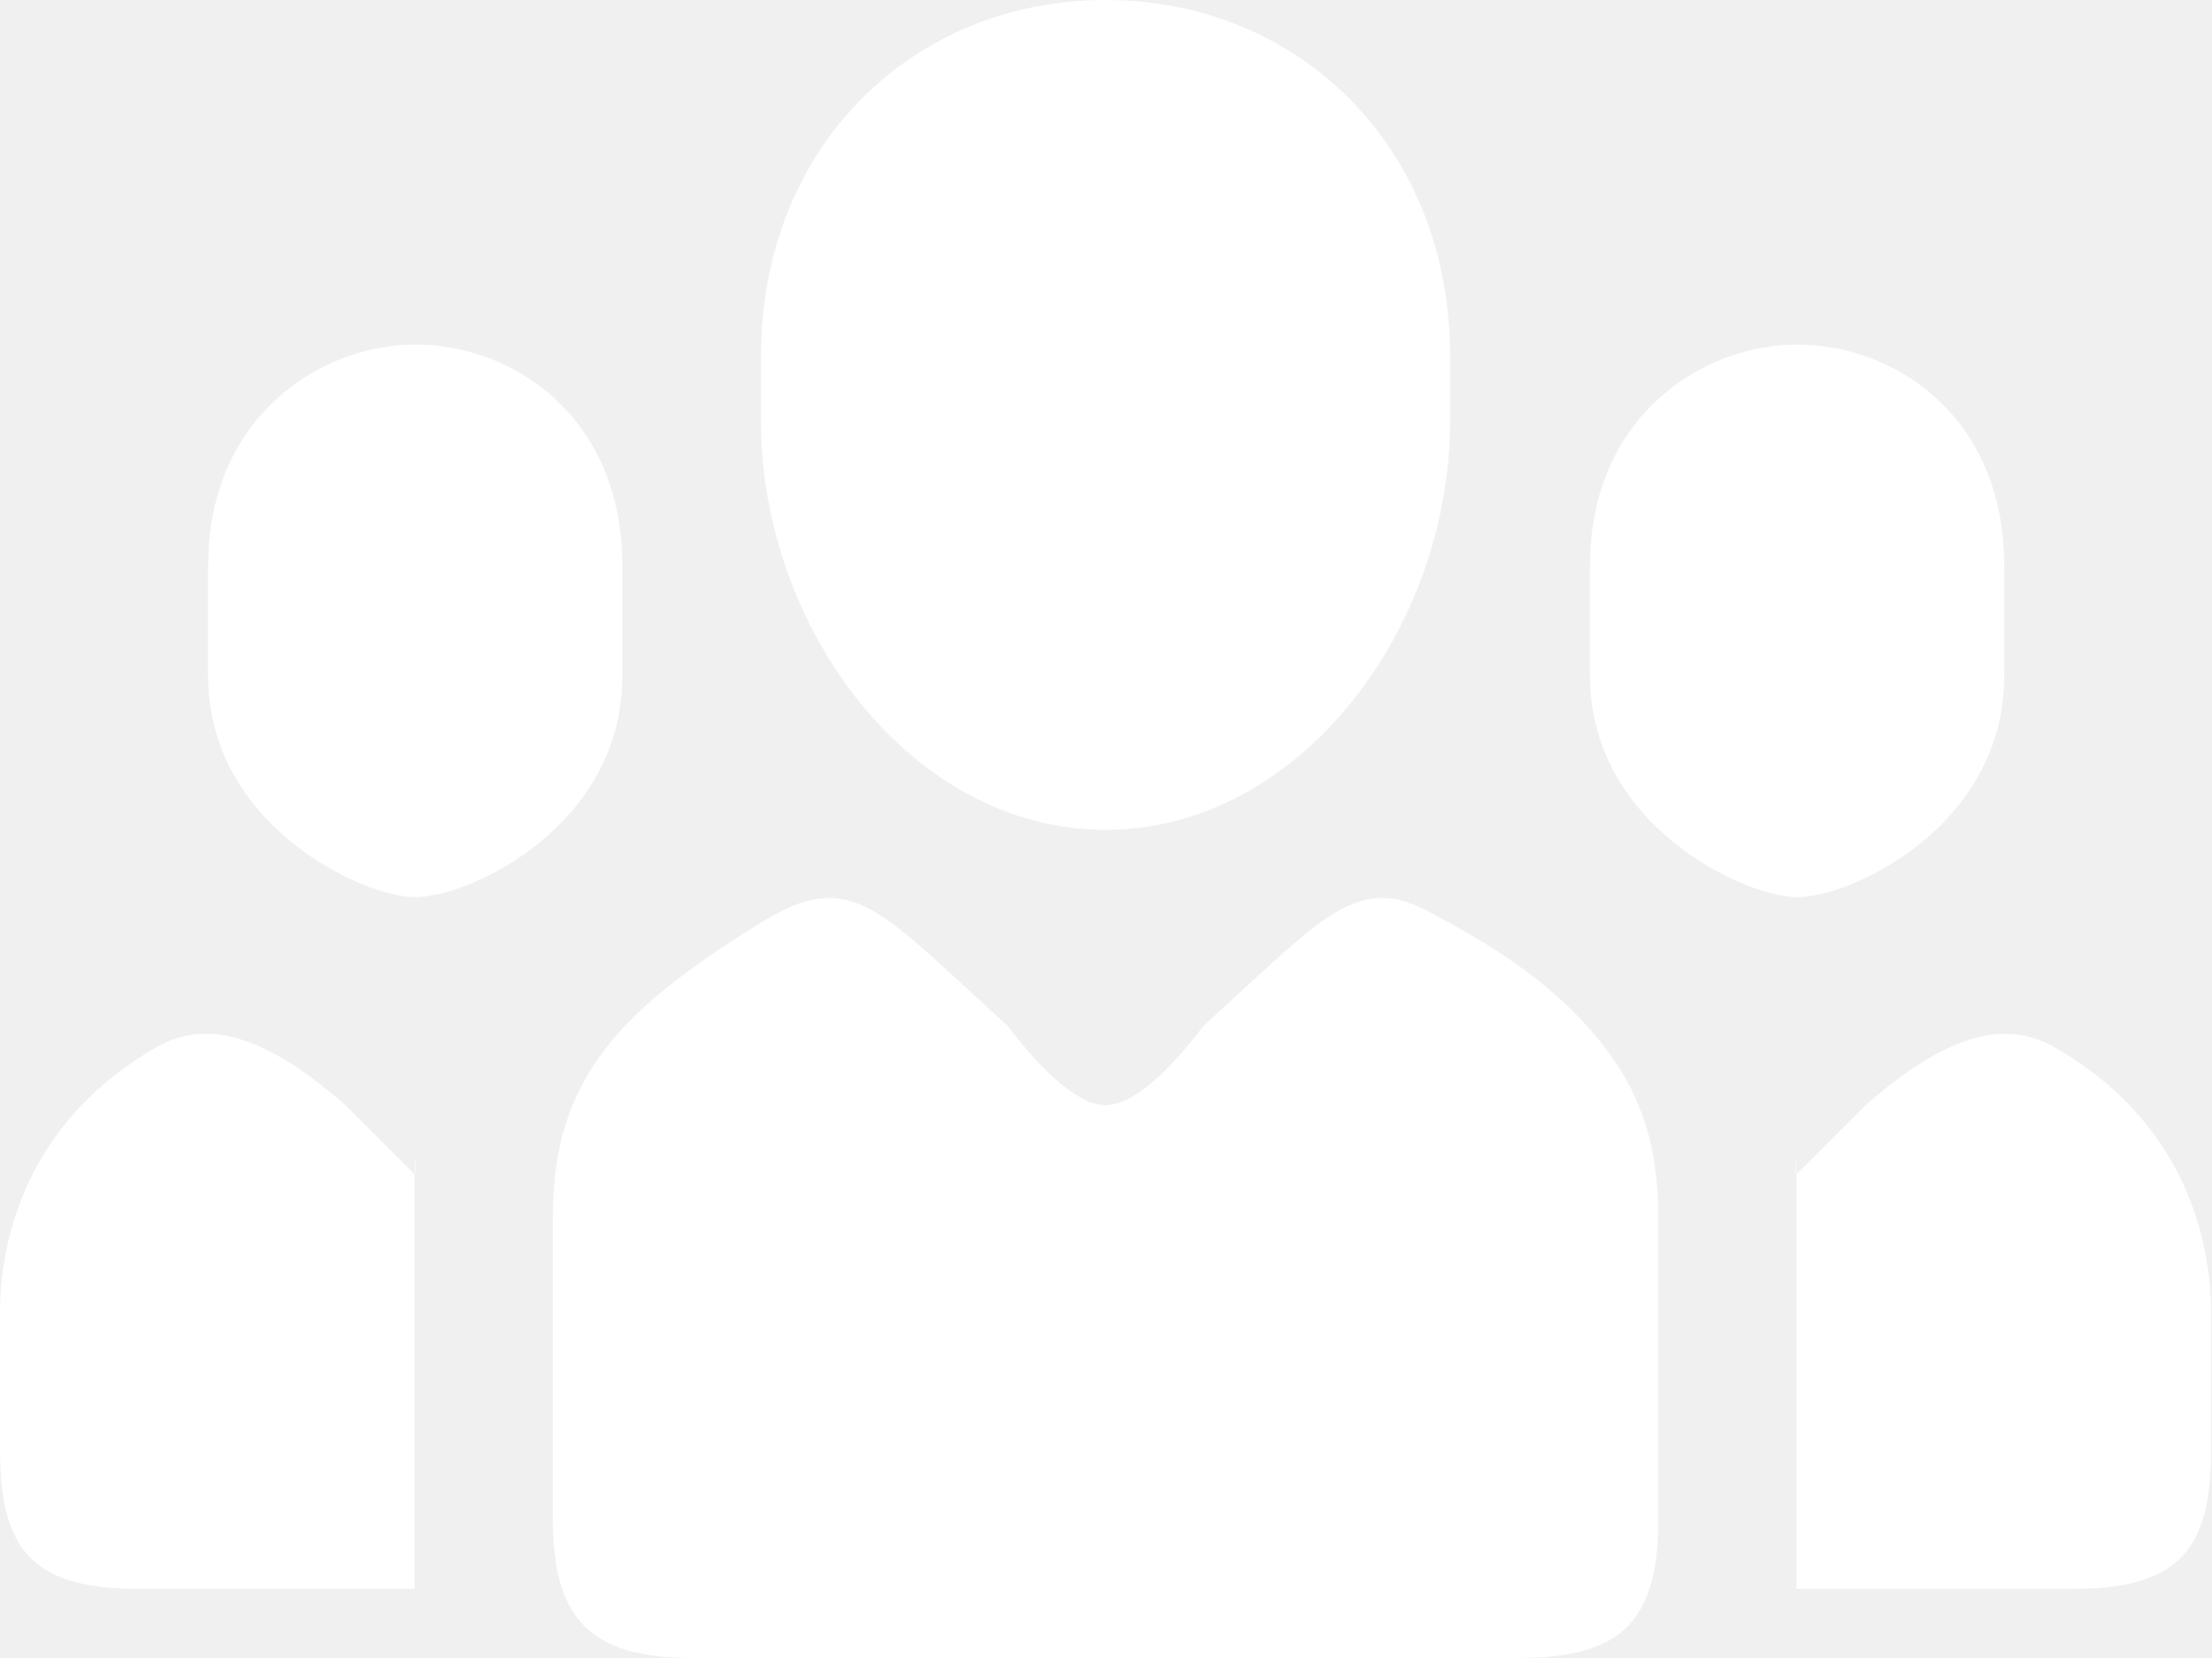
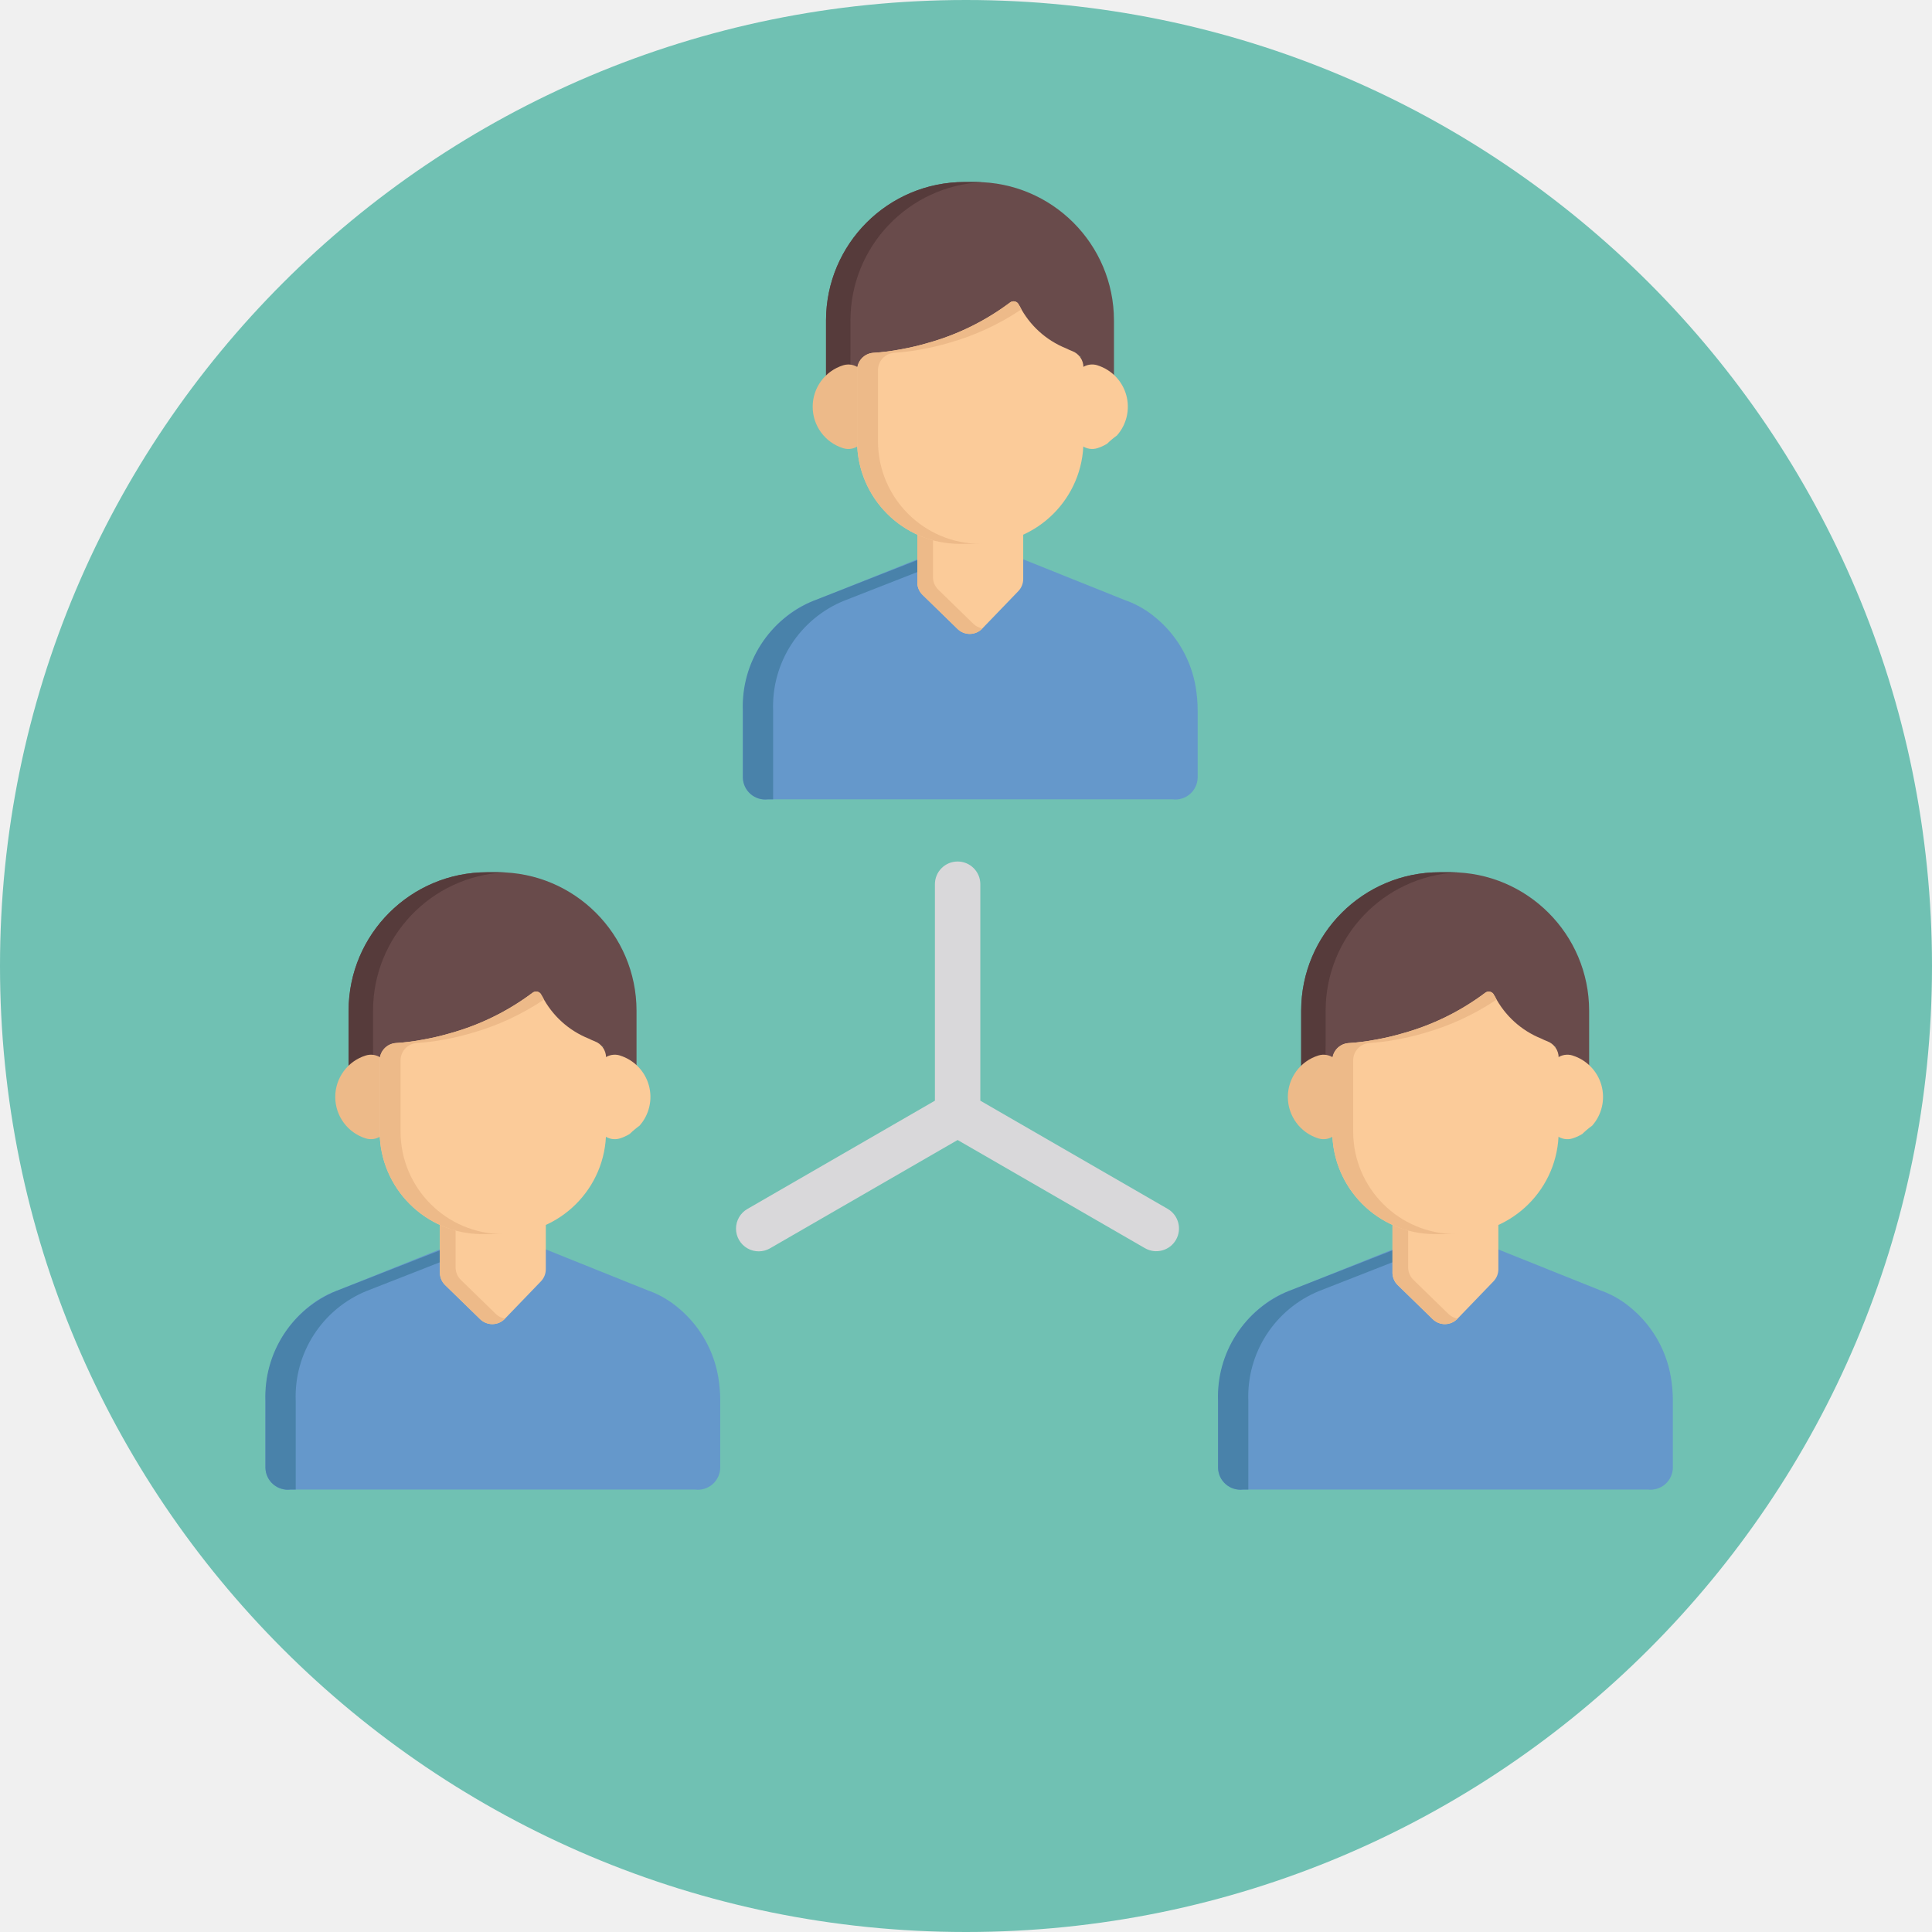
- <svg xmlns="http://www.w3.org/2000/svg" width="286.388" height="214.779" viewBox="0 0 286.388 214.779">
-   <g id="music-social-group" transform="translate(0 -35.803)">
-     <path id="Path_498" data-name="Path 498" d="M143.193,143.313c25.1,0,44.629-26.037,44.629-52.99V81.879c0-26.952-19.525-46.076-44.629-46.076s-44.63,19.123-44.63,46.076v8.444C98.563,117.276,118.088,143.313,143.193,143.313ZM53.779,152.03c7.178,0,26.821-9.313,26.821-28.637V109.074c0-19.325-14.17-28.638-26.821-28.638-12.231,0-26.82,9.313-26.82,28.638v14.319C26.959,142.717,46.983,152.03,53.779,152.03Zm160.7,35.8c-.014-.14-.056-.273-.07-.412a34.507,34.507,0,0,0-.979-4.95.05.05,0,0,0-.014-.042,30.621,30.621,0,0,0-4.88-10v-.014c-3.874-5.362-9.718-10.831-19.213-16.164-5.02-2.819-7.23-4.111-10.333-4.111-4.936,0-9.243,3.838-16.5,10.5h-.015l-6.6,6.068c-.238.225-7.354,10.278-12.682,10.278s-12.445-10.054-12.683-10.278l-6.6-6.068H123.9c-7.256-6.663-11.563-10.5-16.5-10.5-3.1,0-5.874,1.292-10.333,4.111-9.206,5.811-15.341,10.795-19.2,16.149l-.015.007c-.014.014-.014.036-.027.048a30.618,30.618,0,0,0-4.838,9.929.887.887,0,0,0-.04.1,35.455,35.455,0,0,0-.966,4.9c-.014.155-.056.3-.071.455a49.623,49.623,0,0,0-.307,5.467c0,.209,0,39.2,0,39.377,0,12.724,4.8,17.9,17.9,17.9H196.89c13.215,0,17.9-4.9,17.9-17.9,0-.182,0-39.168,0-39.377A50.337,50.337,0,0,0,214.479,187.834Zm18.285-35.8c7.177,0,26.822-9.313,26.822-28.637V109.074c0-19.325-14.17-28.638-26.822-28.638-12.232,0-26.821,9.313-26.821,28.638v14.319C205.943,142.717,225.967,152.03,232.764,152.03Zm-212.4,19.381C3.711,180.892.006,196.008.006,205.838c0,.153-.014,17.759,0,17.9,0,12.99,4.363,17.9,17.9,17.9H53.7v-53.7l-8.949-8.949C35.284,170.642,27.3,167.468,20.366,171.411ZM53.7,187.939c.2.17,0-4.25,0,0Zm232.68,17.9c0-9.831-3.706-24.947-20.36-34.427-6.936-3.943-14.918-.769-24.386,7.58l-8.949,8.949v53.7h35.8c13.535,0,17.9-4.909,17.9-17.9C286.395,223.6,286.381,205.992,286.381,205.838Zm-53.7-17.9c0-4.25-.2.17,0,0Z" fill="#fff" fill-rule="evenodd" />
+ <svg xmlns="http://www.w3.org/2000/svg" viewBox="0 0 201 201">
+   <defs>
+     <style>
+       .cls-1 {
+         fill: #70c1b3;
+       }
+ 
+       .cls-2 {
+         fill: #d9d8da;
+       }
+ 
+       .cls-3 {
+         fill: #6598cb;
+       }
+ 
+       .cls-4 {
+         fill: #4982aa;
+       }
+ 
+       .cls-5 {
+         fill: #694b4b;
+       }
+ 
+       .cls-6 {
+         fill: #563b3b;
+       }
+ 
+       .cls-7 {
+         fill: #fbcb99;
+       }
+ 
+       .cls-8 {
+         fill: #edba89;
+       }
+     </style>
+   </defs>
+   <g id="Group_219" data-name="Group 219" transform="translate(-2473 -4821)">
+     <circle id="Ellipse_11" data-name="Ellipse 11" class="cls-1" cx="100.5" cy="100.5" r="100.5" transform="translate(2473 4821)" />
+     <g id="department" transform="translate(2500.617 4821.767)">
+       <path id="Path_174" data-name="Path 174" class="cls-2" d="M194.26,265.362a2.362,2.362,0,0,0-2.362,2.362v22.521l-19.5,11.26a2.362,2.362,0,1,0,2.362,4.091l19.5-11.26,19.5,11.26a2.362,2.362,0,0,0,2.362-4.091l-19.5-11.26V267.724A2.362,2.362,0,0,0,194.26,265.362Z" transform="translate(-122.249 -176.5)" />
+       <path id="Path_175" data-name="Path 175" class="cls-3" d="M393.863,422.192c0-.191-.005-.379-.012-.565,0-.026,0-.053,0-.079,0-.1-.012-.187-.018-.28-.007-.119-.013-.239-.023-.356,0-.049-.01-.1-.015-.145-.015-.16-.031-.319-.052-.474,0-.013,0-.026-.006-.04a11.952,11.952,0,0,0-3.509-7.1l-.023-.022c-.085-.083-.171-.164-.257-.243-.043-.039-.085-.076-.128-.114l-.15-.132c-.083-.071-.166-.14-.249-.208l-.027-.022a10.049,10.049,0,0,0-2.916-1.681l-.011,0-.022-.007-.008,0-10.781-4.323-2.693,2.8-2.755,2.683-2.755-2.683-2.693-2.8-10.781,4.323-.008,0-.022.007-.01,0a10.031,10.031,0,0,0-2.916,1.681l-.027.022c-.083.068-.166.137-.249.208l-.15.132c-.043.038-.086.075-.128.114-.086.079-.172.16-.257.243-.007.008-.016.015-.023.022a11.947,11.947,0,0,0-3.51,7.1l-.006.04c-.02.155-.036.314-.052.474-.005.049-.011.1-.016.145-.01.117-.016.237-.023.356-.006.094-.013.185-.018.28,0,.026,0,.053,0,.079-.007.186-.012.373-.012.565v1.713h0v5.237a2.325,2.325,0,0,0,2.606,2.254h42.1a2.324,2.324,0,0,0,2.606-2.254v-5.237h0v-1.713Z" transform="translate(-247.441 -277.197)" />
+       <path id="Path_176" data-name="Path 176" class="cls-4" d="M364.708,406.816l-10.725,4.2-.033.012a11.867,11.867,0,0,0-7.4,11.468v6.95a2.325,2.325,0,0,0,2.606,2.254h.543v-9.2a11.868,11.868,0,0,1,7.4-11.469l.033-.012,8.479-3.321Z" transform="translate(-247.443 -277.5)" />
+       <path id="Path_177" data-name="Path 177" class="cls-5" d="M392.367,269.268h-1.162a14.413,14.413,0,0,0-14.4,14.4v6.754s3.278-.325,3.681-1.915l0,0a1.805,1.805,0,0,0,.336-.514c1.859-.056,10.545-.124,15.5-6.114a9.792,9.792,0,0,0,6.447,6.044,1.827,1.827,0,0,0,.342.56l-.032.025c.4,1.589,3.681,1.915,3.681,1.915v-6.754A14.414,14.414,0,0,0,392.367,269.268Zm10.855,18.2.139-.1h.019l-.226.167Zm-.07.043.016-.049.048-.094h.02l-.057.119Zm-.382.3-.005-.007.355-.257-.084.081-.259.192Zm.293-.084-.111.23h0l-.016-.007-.007,0,.181-.36,0-.005Z" transform="translate(-269.048 -179.289)" />
+       <path id="Path_178" data-name="Path 178" class="cls-6" d="M379.346,287.382v-3.718a14.413,14.413,0,0,1,13.709-14.379c-.228-.011-.457-.018-.688-.018H391.2a14.413,14.413,0,0,0-14.4,14.4v6.754a8.231,8.231,0,0,0,2.538-.708v-2.329Z" transform="translate(-269.048 -179.288)" />
+       <path id="Path_179" data-name="Path 179" class="cls-7" d="M469.638,335.724a1.813,1.813,0,0,0-2.352,1.731v5.165a1.813,1.813,0,0,0,2.352,1.731,4.492,4.492,0,0,0,1.014-.464,9.017,9.017,0,0,1,1.025-.86,4.513,4.513,0,0,0-2.038-7.3Z" transform="translate(-333.651 -226.681)" />
+       <path id="Path_180" data-name="Path 180" class="cls-8" d="M376.729,335.995a1.812,1.812,0,0,0-1.614-.27,4.517,4.517,0,0,0,0,8.626,1.813,1.813,0,0,0,2.352-1.73v-5.166A1.814,1.814,0,0,0,376.729,335.995Z" transform="translate(-265.573 -226.681)" />
+       <path id="Path_181" data-name="Path 181" class="cls-7" d="M420.462,390.24a1.822,1.822,0,0,0-1.331-.5l-.062,0a1.862,1.862,0,0,0-.329.042,9.767,9.767,0,0,1-2.12.235H414.4a9.779,9.779,0,0,1-2.182-.249A1.812,1.812,0,0,0,410,391.535v5.291a1.818,1.818,0,0,0,.545,1.4l3.642,3.547a1.812,1.812,0,0,0,1.265.514h.029a1.813,1.813,0,0,0,1.277-.556l3.752-3.895a1.811,1.811,0,0,0,.507-1.257v-5.03A1.811,1.811,0,0,0,420.462,390.24Z" transform="translate(-292.748 -265.296)" />
+       <path id="Path_182" data-name="Path 182" class="cls-8" d="M415.823,401.232l-3.642-3.547a1.813,1.813,0,0,1-.545-1.4v-5.291a1.813,1.813,0,0,1,.492-1.239,1.808,1.808,0,0,0-2.124,1.783v5.291a1.817,1.817,0,0,0,.545,1.4l3.642,3.548a1.814,1.814,0,0,0,1.265.514h.029a1.812,1.812,0,0,0,1.277-.556l.016-.016A1.8,1.8,0,0,1,415.823,401.232Z" transform="translate(-292.749 -265.3)" />
+       <path id="Path_183" data-name="Path 183" class="cls-7" d="M410.467,317.839a6.242,6.242,0,0,1-.628-.279,9.363,9.363,0,0,1-4.82-4.372,1.276,1.276,0,0,1-.091-.145A.6.6,0,0,0,404,312.8h0a25.734,25.734,0,0,1-8.534,4.2,26.5,26.5,0,0,1-2.841.668,21.988,21.988,0,0,1-2.844.36,1.814,1.814,0,0,0-1.683,1.809v7.4A10.681,10.681,0,0,0,398.761,337.9h2.216a10.681,10.681,0,0,0,10.669-10.669v-7.691A1.811,1.811,0,0,0,410.467,317.839Z" transform="translate(-277.105 -210.275)" />
+       <path id="Path_184" data-name="Path 184" class="cls-8" d="M390.269,327.228v-7.4a1.813,1.813,0,0,1,1.682-1.809,21.965,21.965,0,0,0,2.845-.36,26.61,26.61,0,0,0,2.841-.668,26.312,26.312,0,0,0,7.545-3.485c-.06-.113-.114-.221-.161-.323a1.332,1.332,0,0,1-.091-.145A.6.6,0,0,0,404,312.8h0a25.74,25.74,0,0,1-8.534,4.2,26.54,26.54,0,0,1-2.841.668,22.036,22.036,0,0,1-2.844.36,1.814,1.814,0,0,0-1.683,1.809v7.4A10.681,10.681,0,0,0,398.762,337.9h2.174A10.681,10.681,0,0,1,390.269,327.228Z" transform="translate(-277.106 -210.274)" />
+       <path id="Path_185" data-name="Path 185" class="cls-3" d="M220.993,171.1c0-.191-.005-.379-.012-.565,0-.026,0-.053,0-.08,0-.095-.012-.186-.018-.28-.007-.119-.013-.239-.023-.356,0-.049-.011-.1-.016-.145-.015-.159-.031-.319-.052-.474,0-.013,0-.026-.006-.04a11.949,11.949,0,0,0-3.51-7.1l-.023-.022q-.128-.124-.257-.242c-.043-.039-.086-.077-.128-.114s-.1-.089-.15-.132c-.083-.071-.166-.14-.249-.208l-.027-.022a10.047,10.047,0,0,0-2.916-1.681l-.011,0-.021-.007-.008,0-10.781-4.323-2.693,2.8-2.755,2.683-2.755-2.683-2.693-2.8-10.781,4.323-.008,0-.021.007-.011,0a10.03,10.03,0,0,0-2.916,1.681l-.027.022c-.084.068-.166.137-.249.208l-.15.132c-.043.038-.086.075-.128.114-.086.079-.172.16-.257.242l-.023.022a11.95,11.95,0,0,0-3.51,7.1l-.006.04c-.02.155-.036.314-.052.474,0,.049-.011.1-.015.145-.01.117-.016.237-.023.356-.006.093-.013.185-.018.28,0,.026,0,.053,0,.08-.007.186-.012.374-.012.565v1.713h0v5.237a2.325,2.325,0,0,0,2.606,2.254h42.1a2.324,2.324,0,0,0,2.606-2.254v-5.237h0V171.1Z" transform="translate(-124.009 -97.909)" />
+       <path id="Path_186" data-name="Path 186" class="cls-4" d="M191.836,155.719l-10.725,4.2-.033.012a11.867,11.867,0,0,0-7.4,11.469v6.95a2.325,2.325,0,0,0,2.606,2.254h.543v-9.2a11.868,11.868,0,0,1,7.4-11.468l.033-.012,8.479-3.321Z" transform="translate(-124.009 -98.213)" />
+       <path id="Path_187" data-name="Path 187" class="cls-5" d="M219.5,18.171h-1.162a14.414,14.414,0,0,0-14.4,14.4v6.754s3.278-.325,3.681-1.915l0,0a1.807,1.807,0,0,0,.336-.514c1.859-.056,10.545-.124,15.5-6.114a9.791,9.791,0,0,0,6.447,6.043,1.825,1.825,0,0,0,.342.56l-.032.025c.4,1.589,3.681,1.915,3.681,1.915V32.568A14.414,14.414,0,0,0,219.5,18.171Zm10.855,18.2.139-.1h.019l-.226.167Zm-.071.043.016-.049.048-.094h.02l-.057.119Zm-.382.3-.005-.007.355-.257-.084.081-.259.192Zm.294-.083-.112.23h0l-.016-.007-.008,0,.181-.36,0,0Z" transform="translate(-145.616 -0.001)" />
+       <path id="Path_188" data-name="Path 188" class="cls-6" d="M206.474,36.285V32.567a14.414,14.414,0,0,1,13.709-14.38c-.228-.011-.457-.018-.688-.018h-1.162a14.414,14.414,0,0,0-14.4,14.4v6.754a8.232,8.232,0,0,0,2.538-.708V36.285Z" transform="translate(-145.614)" />
+       <path id="Path_189" data-name="Path 189" class="cls-7" d="M296.768,84.627a1.813,1.813,0,0,0-2.353,1.731v5.165a1.812,1.812,0,0,0,2.352,1.731,4.5,4.5,0,0,0,1.014-.464,9.078,9.078,0,0,1,1.024-.86,4.512,4.512,0,0,0-2.038-7.3Z" transform="translate(-210.218 -47.393)" />
+       <path id="Path_190" data-name="Path 190" class="cls-8" d="M203.857,84.9a1.812,1.812,0,0,0-1.614-.27,4.518,4.518,0,0,0,0,8.626,1.813,1.813,0,0,0,2.353-1.73V86.357A1.813,1.813,0,0,0,203.857,84.9Z" transform="translate(-142.139 -47.393)" />
+       <path id="Path_191" data-name="Path 191" class="cls-7" d="M247.59,139.143a1.821,1.821,0,0,0-1.331-.5l-.062,0a1.875,1.875,0,0,0-.329.042,9.773,9.773,0,0,1-2.119.235h-2.216a9.788,9.788,0,0,1-2.182-.249,1.812,1.812,0,0,0-2.218,1.766v5.291a1.817,1.817,0,0,0,.545,1.4l3.642,3.548a1.813,1.813,0,0,0,1.265.514h.029a1.813,1.813,0,0,0,1.276-.556l3.752-3.895a1.813,1.813,0,0,0,.507-1.257v-5.029A1.807,1.807,0,0,0,247.59,139.143Z" transform="translate(-169.314 -86.008)" />
+       <path id="Path_192" data-name="Path 192" class="cls-8" d="M242.955,150.135l-3.642-3.547a1.813,1.813,0,0,1-.545-1.4l0-.018V139.9a1.813,1.813,0,0,1,.492-1.239,1.808,1.808,0,0,0-2.124,1.783v5.291a1.817,1.817,0,0,0,.545,1.4l3.642,3.548a1.813,1.813,0,0,0,1.265.514h.029a1.813,1.813,0,0,0,1.277-.556l.016-.017A1.8,1.8,0,0,1,242.955,150.135Z" transform="translate(-169.318 -86.012)" />
+       <path id="Path_193" data-name="Path 193" class="cls-7" d="M237.6,66.742a6.293,6.293,0,0,1-.628-.279,9.362,9.362,0,0,1-4.82-4.372,1.325,1.325,0,0,1-.091-.145.6.6,0,0,0-.931-.246h0a25.74,25.74,0,0,1-8.534,4.2,26.539,26.539,0,0,1-2.84.668,22.016,22.016,0,0,1-2.844.36,1.813,1.813,0,0,0-1.683,1.809v7.4A10.681,10.681,0,0,0,225.892,86.8h2.216a10.681,10.681,0,0,0,10.669-10.669V68.44A1.813,1.813,0,0,0,237.6,66.742Z" transform="translate(-153.674 -30.987)" />
+       <path id="Path_194" data-name="Path 194" class="cls-8" d="M217.4,76.131v-7.4a1.814,1.814,0,0,1,1.683-1.809,21.968,21.968,0,0,0,2.845-.36,26.593,26.593,0,0,0,2.841-.668,26.312,26.312,0,0,0,7.545-3.485c-.06-.113-.114-.221-.161-.323a1.3,1.3,0,0,1-.091-.145.6.6,0,0,0-.931-.246h0a25.738,25.738,0,0,1-8.534,4.2,26.54,26.54,0,0,1-2.84.668,22.015,22.015,0,0,1-2.844.36,1.814,1.814,0,0,0-1.683,1.809v7.4A10.681,10.681,0,0,0,225.892,86.8h2.174A10.681,10.681,0,0,1,217.4,76.131Z" transform="translate(-153.673 -30.986)" />
+       <path id="Path_195" data-name="Path 195" class="cls-3" d="M47.316,422.192c0-.191-.005-.379-.012-.565,0-.026,0-.053,0-.079,0-.1-.012-.187-.018-.28-.007-.119-.013-.239-.023-.356,0-.049-.011-.1-.015-.145-.015-.16-.031-.319-.052-.474l-.006-.04a11.95,11.95,0,0,0-3.51-7.1l-.023-.022c-.085-.083-.171-.164-.257-.243l-.128-.114-.15-.132c-.083-.071-.166-.14-.249-.208l-.027-.022a10.051,10.051,0,0,0-2.916-1.681l-.011,0-.021-.007-.008,0L29.105,406.39l-2.693,2.8-2.755,2.683L20.9,409.185l-2.693-2.8L7.43,410.713l-.008,0-.021.007-.011,0a10.032,10.032,0,0,0-2.916,1.681l-.027.022c-.084.068-.166.137-.249.208l-.15.132c-.043.038-.086.075-.128.114-.086.079-.172.16-.257.243l-.023.022a11.948,11.948,0,0,0-3.51,7.1c0,.013,0,.027-.006.04-.021.155-.036.314-.052.474,0,.049-.011.1-.015.145-.01.117-.016.237-.023.356-.006.094-.013.185-.018.28,0,.026,0,.053,0,.079-.007.186-.013.373-.013.565v1.713H0v5.237A2.325,2.325,0,0,0,2.606,431.4h42.1a2.324,2.324,0,0,0,2.606-2.254v-5.237h0v-1.713Z" transform="translate(0 -277.197)" />
+       <path id="Path_196" data-name="Path 196" class="cls-4" d="M18.158,406.816l-10.725,4.2-.033.012A11.868,11.868,0,0,0,0,422.5v6.95A2.325,2.325,0,0,0,2.607,431.7h.543v-9.2a11.868,11.868,0,0,1,7.4-11.468l.033-.012,8.478-3.321Z" transform="translate(-0.001 -277.5)" />
+       <path id="Path_197" data-name="Path 197" class="cls-5" d="M45.819,269.268H44.657a14.413,14.413,0,0,0-14.4,14.4v6.754s3.278-.325,3.681-1.915l0,0a1.8,1.8,0,0,0,.336-.514c1.859-.056,10.545-.124,15.5-6.114a9.792,9.792,0,0,0,6.447,6.044,1.825,1.825,0,0,0,.342.56l-.032.025c.4,1.589,3.681,1.915,3.681,1.915v-6.754A14.414,14.414,0,0,0,45.819,269.268Zm10.855,18.2.139-.1h.019l-.226.167Zm-.07.043.016-.049.048-.094h.02l-.057.119Zm-.382.3-.005-.007.355-.257-.084.081-.259.192Zm.293-.084-.112.23h0l-.016-.007-.007,0,.181-.36,0-.005Z" transform="translate(-21.606 -179.289)" />
+       <path id="Path_198" data-name="Path 198" class="cls-6" d="M32.8,287.382v-3.718a14.413,14.413,0,0,1,13.709-14.379c-.228-.011-.457-.018-.688-.018H44.656a14.414,14.414,0,0,0-14.4,14.4v6.754a8.231,8.231,0,0,0,2.538-.708S32.8,287.382,32.8,287.382Z" transform="translate(-21.606 -179.288)" />
+       <path id="Path_199" data-name="Path 199" class="cls-7" d="M123.091,335.724a1.813,1.813,0,0,0-2.353,1.731v5.165a1.813,1.813,0,0,0,2.352,1.731,4.5,4.5,0,0,0,1.014-.464,9.041,9.041,0,0,1,1.024-.86,4.513,4.513,0,0,0-2.038-7.3Z" transform="translate(-86.209 -226.681)" />
+       <path id="Path_200" data-name="Path 200" class="cls-8" d="M30.18,335.995a1.812,1.812,0,0,0-1.614-.27,4.517,4.517,0,0,0,0,8.626,1.813,1.813,0,0,0,2.353-1.73v-5.166A1.815,1.815,0,0,0,30.18,335.995Z" transform="translate(-18.13 -226.681)" />
+       <path id="Path_201" data-name="Path 201" class="cls-7" d="M73.913,390.24a1.822,1.822,0,0,0-1.331-.5l-.062,0a1.868,1.868,0,0,0-.329.042,9.765,9.765,0,0,1-2.119.235H67.856a9.779,9.779,0,0,1-2.182-.249,1.812,1.812,0,0,0-2.218,1.767v5.291a1.817,1.817,0,0,0,.545,1.4l3.642,3.547a1.813,1.813,0,0,0,1.265.514h.029a1.814,1.814,0,0,0,1.277-.556l3.752-3.895a1.812,1.812,0,0,0,.507-1.257v-5.03A1.81,1.81,0,0,0,73.913,390.24Z" transform="translate(-45.306 -265.296)" />
+       <path id="Path_202" data-name="Path 202" class="cls-8" d="M69.276,401.232l-3.642-3.547a1.813,1.813,0,0,1-.545-1.4l0-.018v-5.273a1.813,1.813,0,0,1,.492-1.239,1.808,1.808,0,0,0-2.124,1.783v5.291a1.816,1.816,0,0,0,.545,1.4l3.642,3.548a1.813,1.813,0,0,0,1.265.514h.029a1.812,1.812,0,0,0,1.277-.556l.016-.016A1.8,1.8,0,0,1,69.276,401.232Z" transform="translate(-45.308 -265.3)" />
+       <path id="Path_203" data-name="Path 203" class="cls-7" d="M63.919,317.839a6.233,6.233,0,0,1-.628-.279,9.362,9.362,0,0,1-4.82-4.372,1.3,1.3,0,0,1-.091-.145.6.6,0,0,0-.931-.246h0a25.733,25.733,0,0,1-8.534,4.2,26.5,26.5,0,0,1-2.841.668,21.991,21.991,0,0,1-2.844.36,1.814,1.814,0,0,0-1.683,1.809v7.4A10.681,10.681,0,0,0,52.213,337.9h2.216A10.681,10.681,0,0,0,65.1,327.228v-7.691A1.812,1.812,0,0,0,63.919,317.839Z" transform="translate(-29.663 -210.275)" />
+       <path id="Path_204" data-name="Path 204" class="cls-8" d="M43.719,327.228v-7.4a1.814,1.814,0,0,1,1.682-1.809,21.964,21.964,0,0,0,2.845-.36,26.575,26.575,0,0,0,2.84-.668,26.309,26.309,0,0,0,7.545-3.485c-.06-.113-.114-.221-.161-.323a1.326,1.326,0,0,1-.091-.145.6.6,0,0,0-.931-.246h0a25.739,25.739,0,0,1-8.534,4.2,26.529,26.529,0,0,1-2.841.668,22.039,22.039,0,0,1-2.844.36,1.814,1.814,0,0,0-1.683,1.809v7.4A10.681,10.681,0,0,0,52.212,337.9h2.174A10.681,10.681,0,0,1,43.719,327.228Z" transform="translate(-29.663 -210.274)" />
+     </g>
  </g>
</svg>
